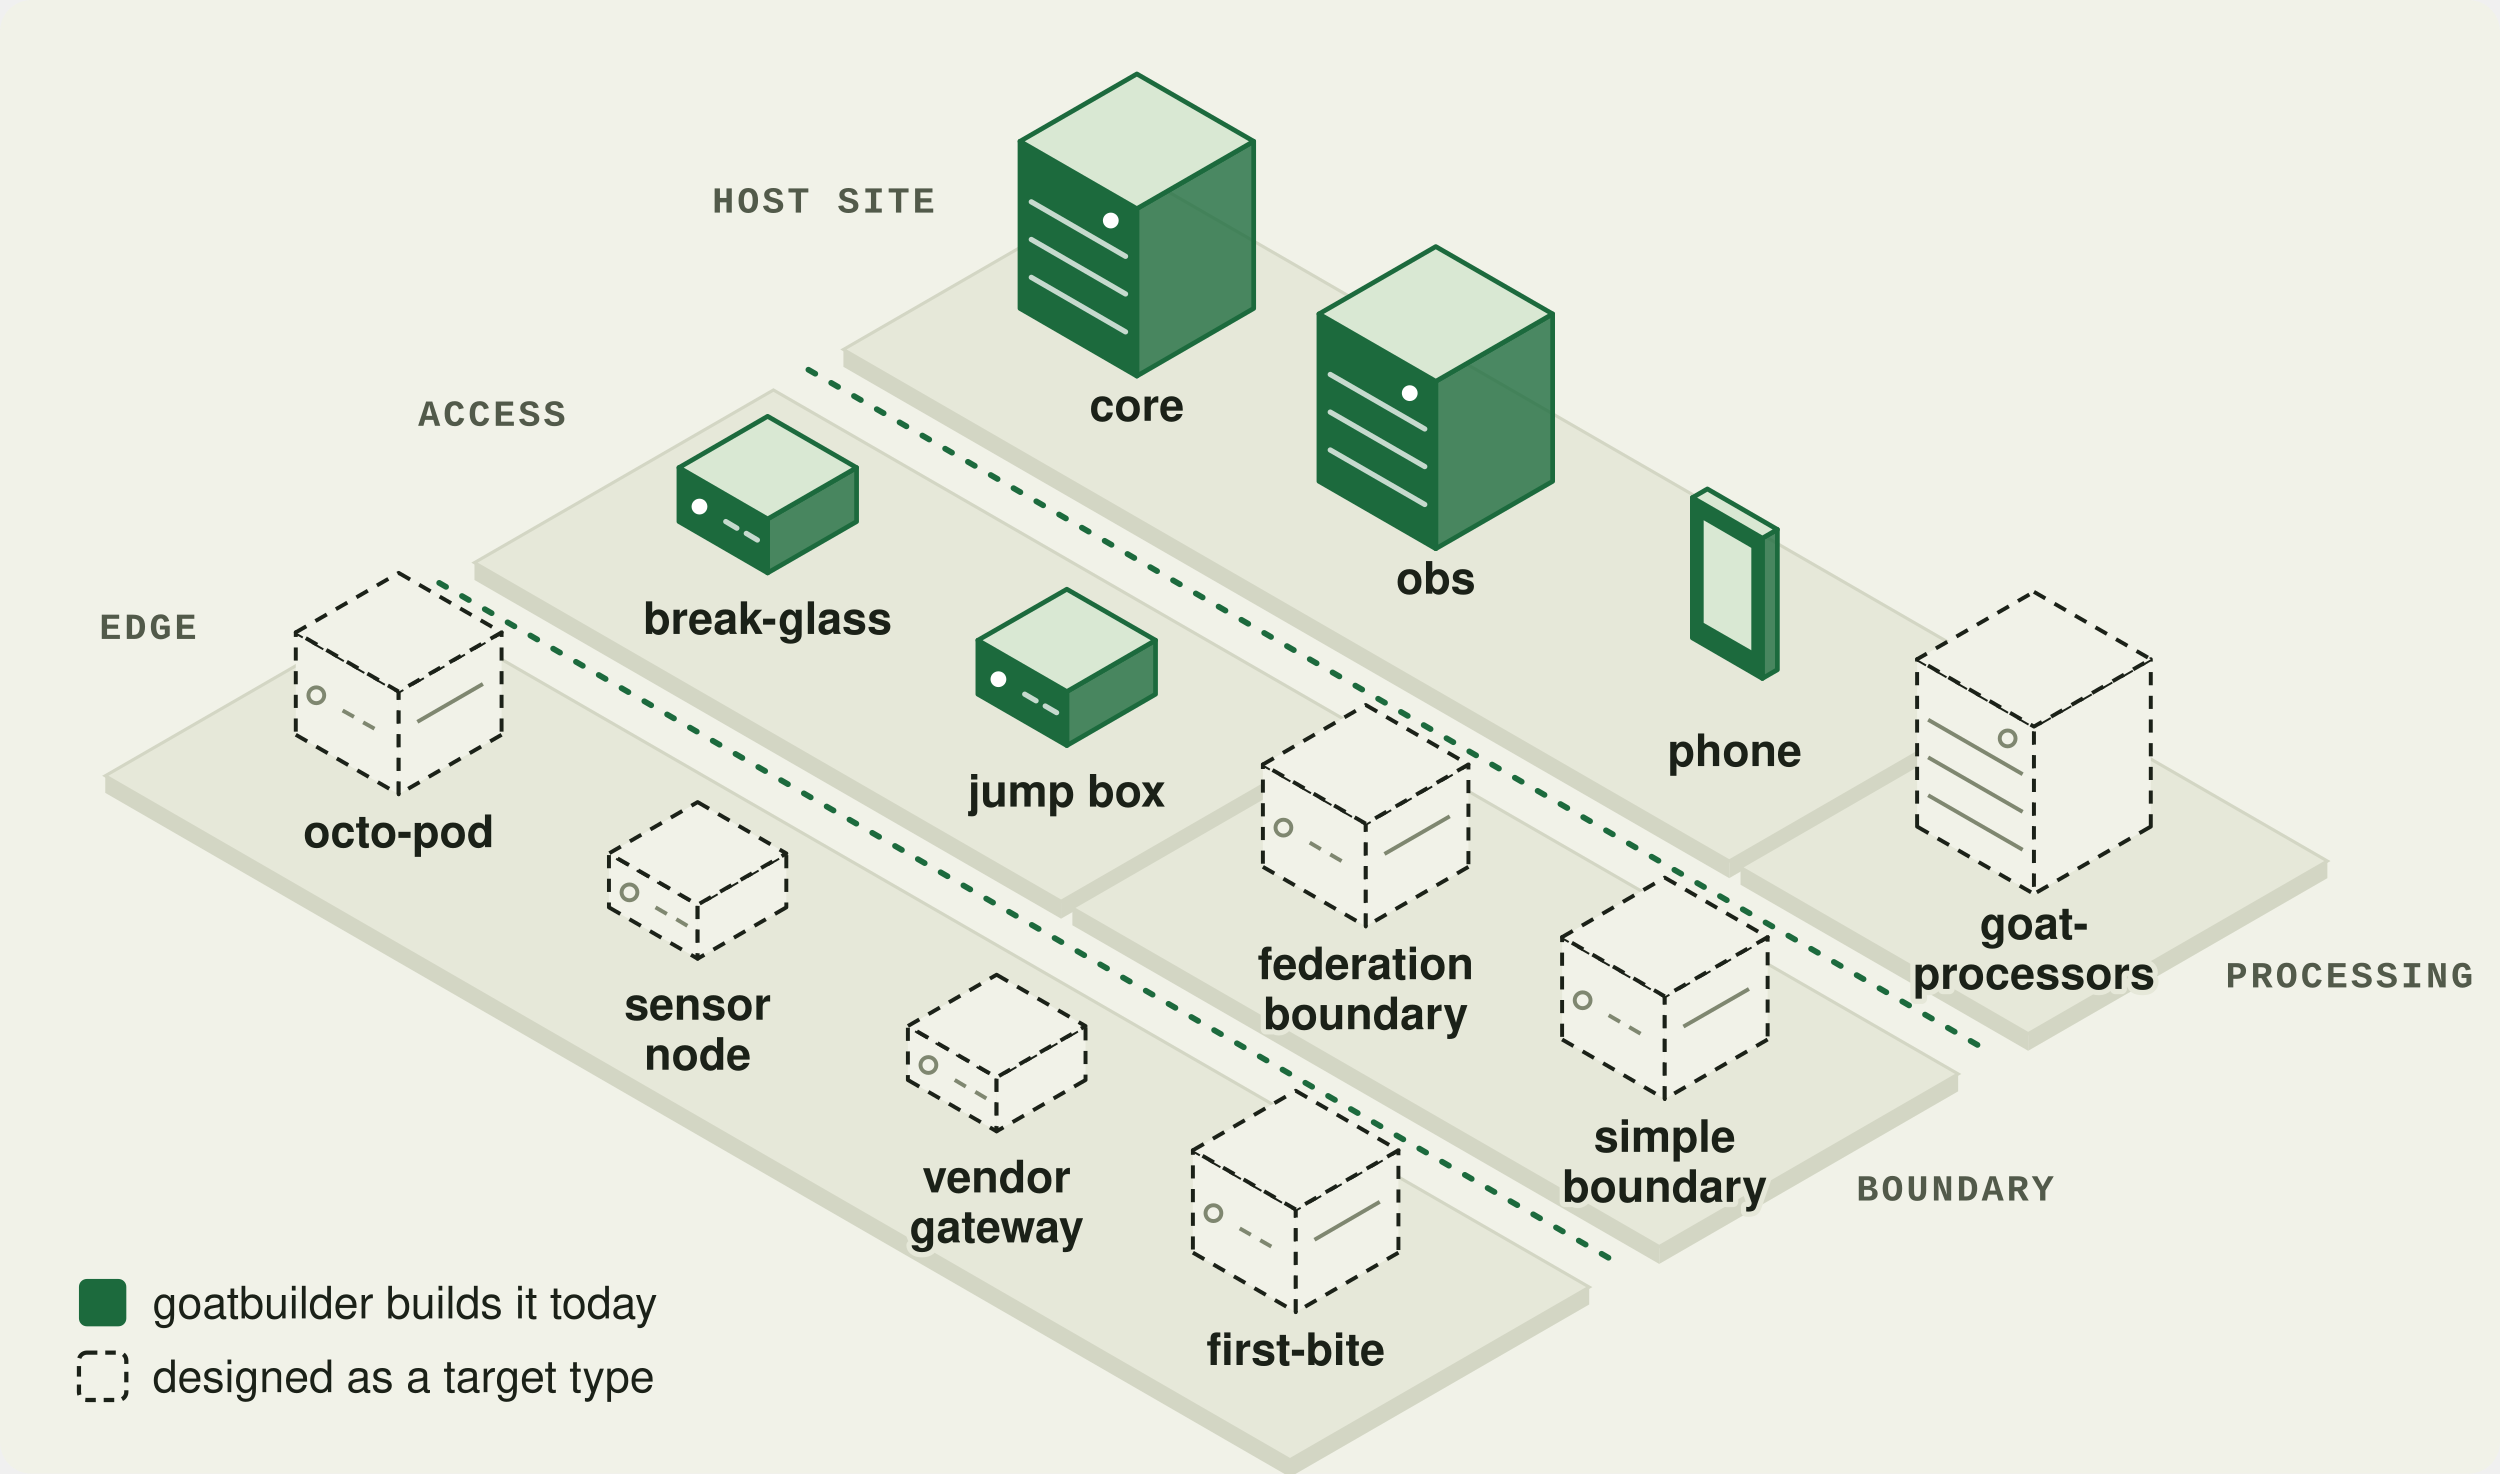
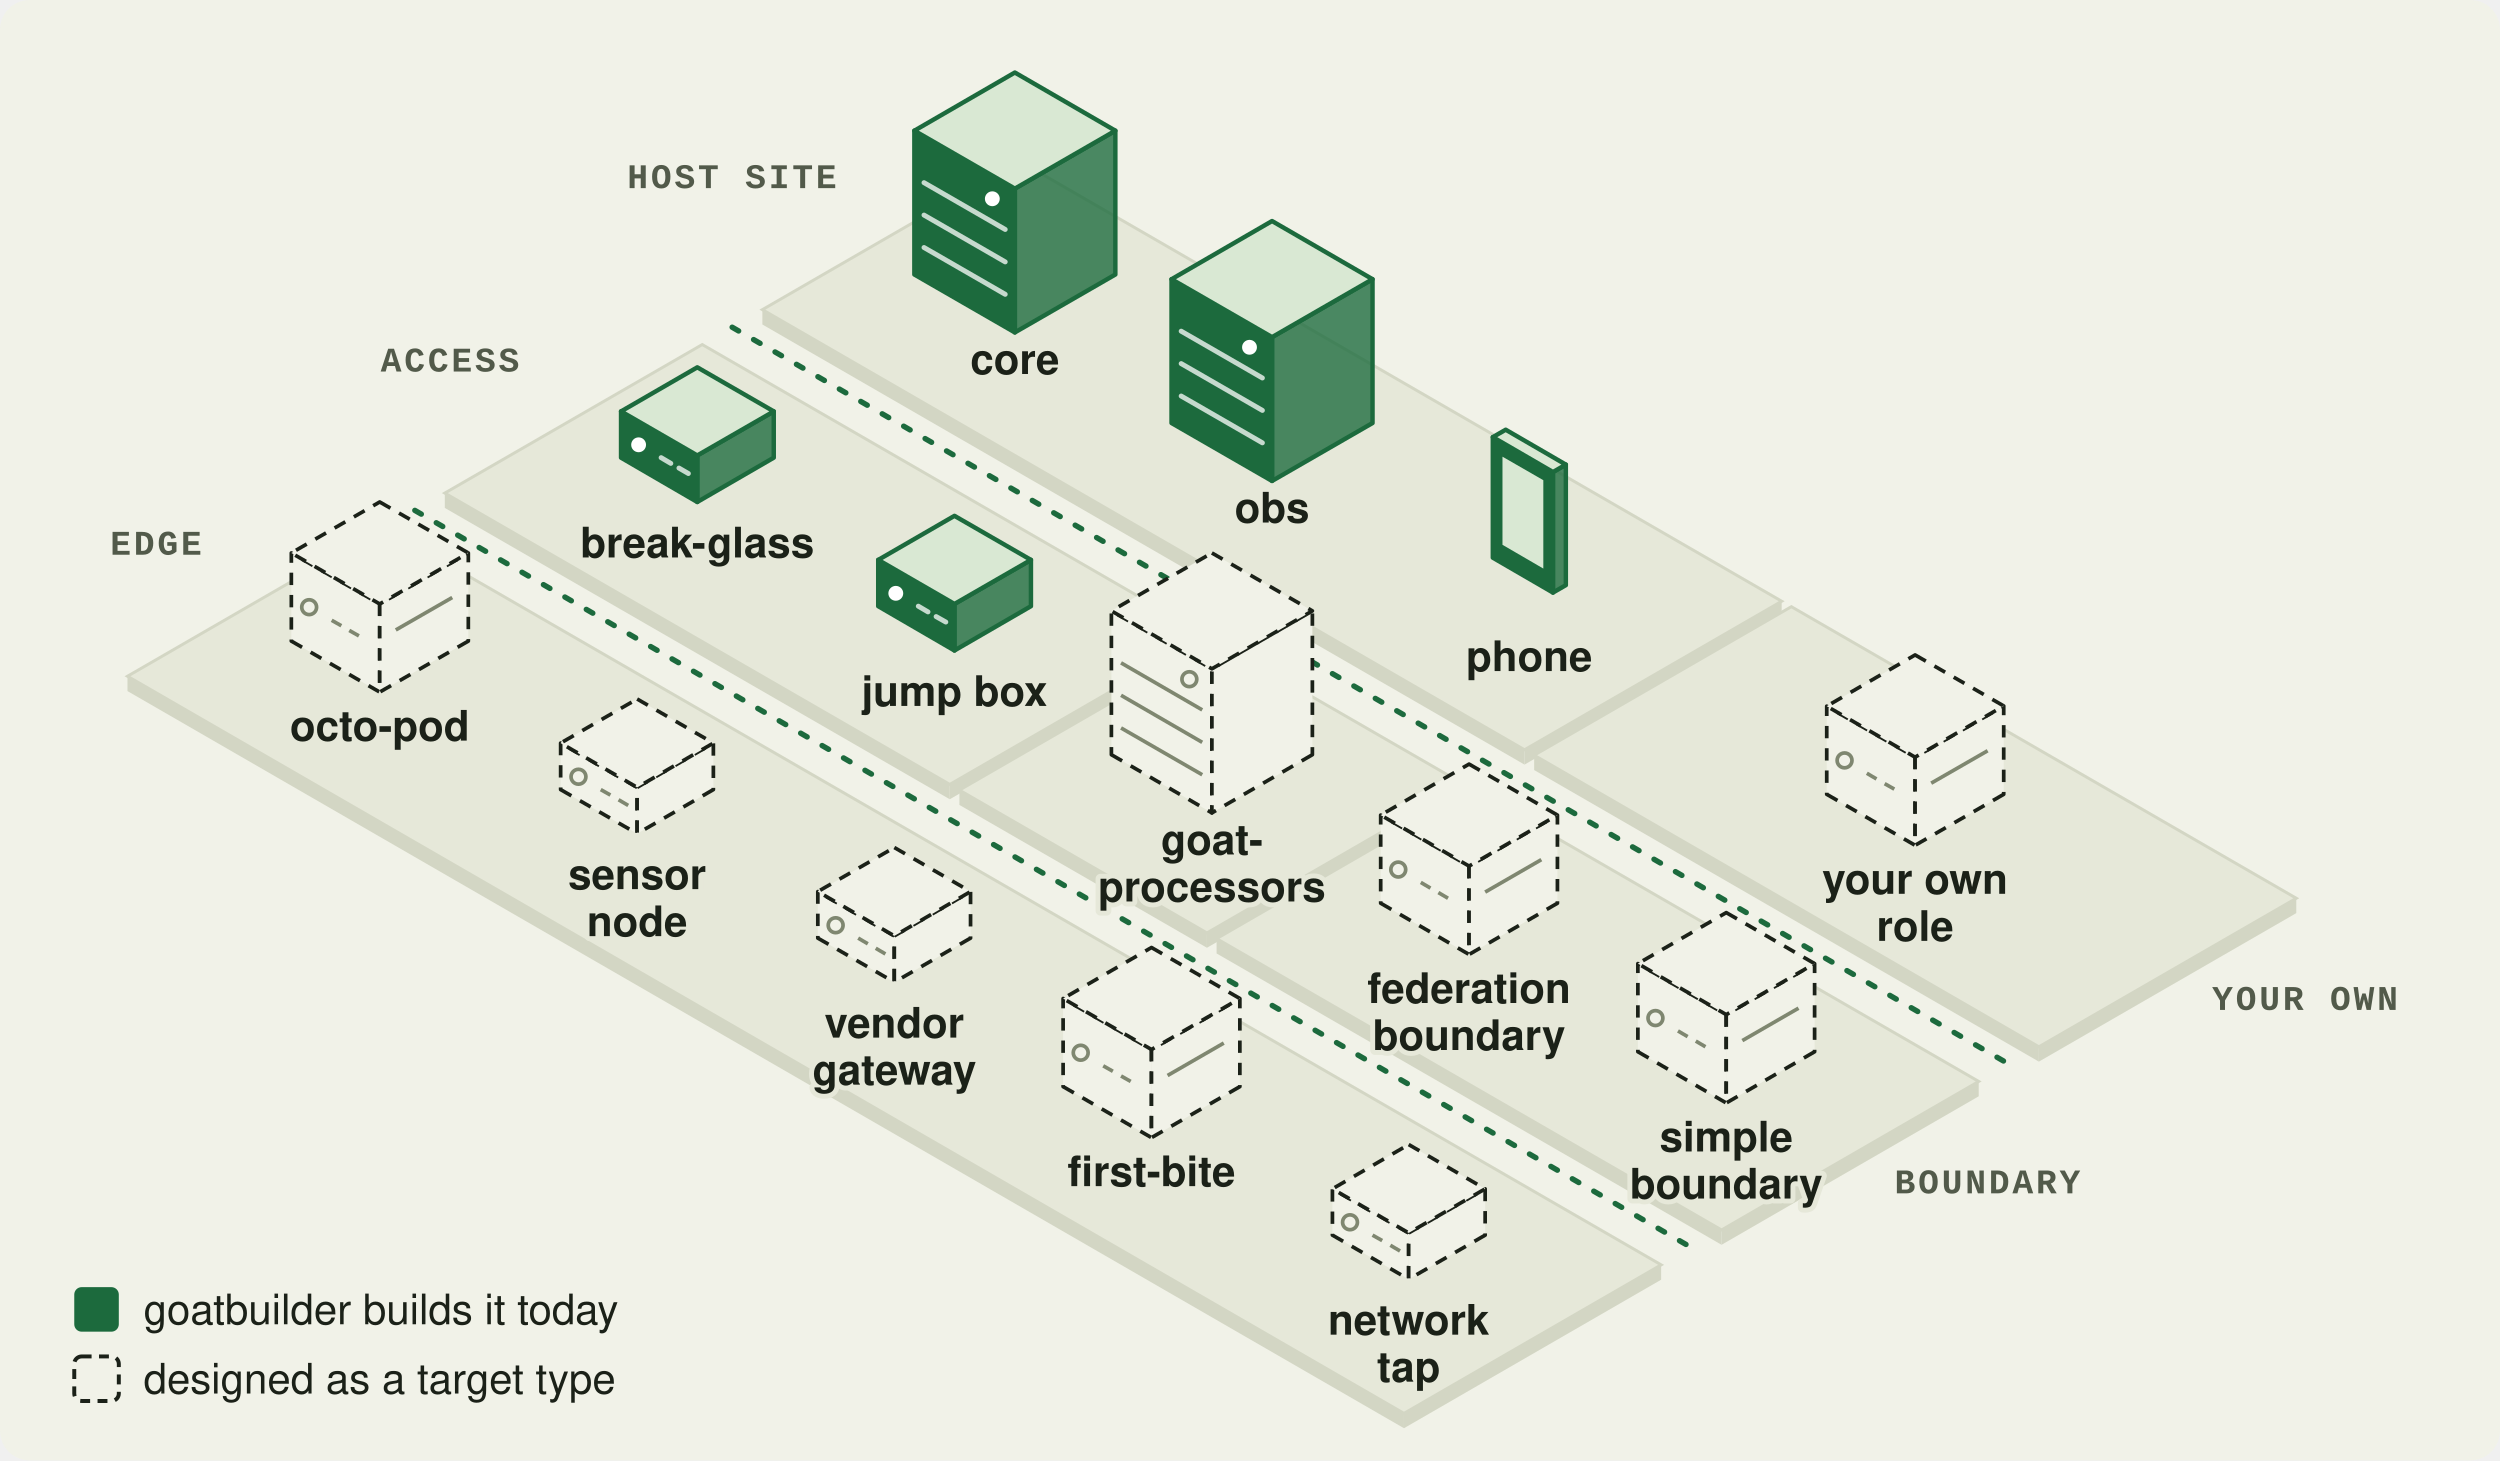
- <svg xmlns="http://www.w3.org/2000/svg" class="scene" viewBox="30 0 950 560" role="img" aria-label="Twelve machine roles on one site plan. Solid, built by goatbuilder today: core, obs, phone, break-glass, network-gear jump box. Dashed, designed as goatbuilder target types: goat-processors, federation boundary, simple boundary, octo-pod, sensor node, vendor gateway, first-bite.">
+ <svg xmlns="http://www.w3.org/2000/svg" class="scene" viewBox="30 0 1010 590" role="img" aria-label="Thirteen machine roles on one site plan, and a place for your own. Solid, built by goatbuilder today: core, obs, phone, break-glass, network-gear jump box. Dashed, designed as goatbuilder target types: goat-processors, federation boundary, simple boundary, octo-pod, sensor node, vendor gateway, first-bite, network tap, and a role of your own.">
  <style>
.scene{font-family:'Helvetica Neue', Helvetica, Arial, 'Liberation Sans', sans-serif;overflow:visible}
.scene .pd{fill:#e6e8d9;stroke:#d3d6c4;stroke-width:1.2}.scene .pe{fill:#d3d6c4}
.scene .mesh{stroke:#1c6a3d;stroke-width:2.2;fill:none;stroke-dasharray:3 7;stroke-linecap:round}
.scene .gl{font:700 14px ui-monospace, 'SF Mono', Menlo, Consolas, 'Liberation Mono', monospace;letter-spacing:.08em;fill:#525a4a}
.scene .ml{font-size:17px;font-weight:700;fill:#1b2118;paint-order:stroke fill;stroke:#e6e8d9;stroke-width:4px;stroke-linejoin:round}
.scene .hit{fill:transparent}.scene .ring{fill:none;stroke:none}
.scene .body polygon{stroke-linejoin:round}
.scene .built .st{fill:#d9e8d3;stroke:#1c6a3d;stroke-width:1.8}
.scene .built .sl{fill:#1c6a3d;stroke:#1c6a3d;stroke-width:1.8}
.scene .built .sr{fill:#1c6a3d;fill-opacity:.78;stroke:#1c6a3d;stroke-width:1.8}
.scene .built .scr{fill:#d9e8d3}
.scene .built .dt{stroke:#ffffff;stroke-width:2;stroke-linecap:round;opacity:.75}
.scene .built .led{fill:#ffffff}
.scene .plan .st,.scene .plan .sl,.scene .plan .sr{fill:#f1f2e8;stroke:#1b2118;stroke-width:1.5;stroke-dasharray:5 4}
.scene .plan .dt{stroke:#7f8770;stroke-width:1.5}.scene .plan .led{fill:none;stroke:#7f8770;stroke-width:1.5}
</style>
-   <rect x="30" width="950" height="560" rx="12" fill="#f1f2e8" />
-   <polygon class="pe" points="350.5,132.8 687.1,327.2 687.1,333.7 350.5,139.4" />
-   <polygon class="pe" points="800.7,261.6 687.1,327.2 687.1,333.7 800.7,268.1" />
-   <polygon class="pd" points="464.1,67.2 800.7,261.6 687.1,327.2 350.5,132.8" />
-   <polygon class="pe" points="691.4,329.6 800.7,392.8 800.7,399.3 691.4,336.2" />
-   <polygon class="pe" points="914.4,327.2 800.7,392.8 800.7,399.3 914.4,333.7" />
-   <polygon class="pd" points="805.0,264.0 914.4,327.2 800.7,392.8 691.4,329.6" />
-   <polygon class="pe" points="210.3,213.8 433.2,342.5 433.2,349.1 210.3,220.4" />
-   <polygon class="pe" points="546.9,276.9 433.2,342.5 433.2,349.1 546.9,283.5" />
-   <polygon class="pd" points="323.9,148.2 546.9,276.9 433.2,342.5 210.3,213.8" />
-   <polygon class="pe" points="437.5,345.0 660.5,473.7 660.5,480.3 437.5,351.6" />
-   <polygon class="pe" points="774.1,408.1 660.5,473.7 660.5,480.3 774.1,414.7" />
-   <polygon class="pd" points="551.1,279.4 774.1,408.1 660.5,473.7 437.5,345.0" />
-   <polygon class="pe" points="70.0,294.8 520.2,554.7 520.2,561.3 70.0,301.3" />
-   <polygon class="pe" points="633.9,489.1 520.2,554.7 520.2,561.3 633.9,495.7" />
-   <polygon class="pd" points="183.6,229.2 633.9,489.1 520.2,554.7 70.0,294.8" />
-   <path class="mesh" d="M337.2 140.5L787.4 400.5" />
-   <path class="mesh" d="M196.9 221.5L647.2 481.4" />
-   <text class="gl" x="385.2" y="80.8" text-anchor="end">HOST SITE</text>
-   <text class="gl" x="244.9" y="161.8" text-anchor="end">ACCESS</text>
-   <text class="gl" x="104.7" y="242.8" text-anchor="end">EDGE</text>
-   <text class="gl" x="875.7" y="375.2" text-anchor="start">PROCESSING</text>
-   <text class="gl" x="735.4" y="456.2" text-anchor="start">BOUNDARY</text>
+   <rect x="30" width="1010" height="590" rx="12" fill="#f1f2e8" />
+   <polygon class="pe" points="338.0,125.1 645.9,302.9 645.9,308.9 338.0,131.1" />
+   <polygon class="pe" points="749.8,242.9 645.9,302.9 645.9,308.9 749.8,248.9" />
+   <polygon class="pd" points="441.9,65.1 749.8,242.9 645.9,302.9 338.0,125.1" />
+   <polygon class="pe" points="649.8,305.1 853.7,422.9 853.7,428.9 649.8,311.1" />
+   <polygon class="pe" points="957.7,362.9 853.7,422.9 853.7,428.9 957.7,368.9" />
+   <polygon class="pd" points="753.7,245.1 957.7,362.9 853.7,422.9 649.8,305.1" />
+   <polygon class="pe" points="209.7,199.2 413.7,316.9 413.7,322.9 209.7,205.2" />
+   <polygon class="pe" points="517.6,256.9 413.7,316.9 413.7,322.9 517.6,262.9" />
+   <polygon class="pd" points="313.7,139.2 517.6,256.9 413.7,316.9 209.7,199.2" />
+   <polygon class="pe" points="417.6,319.2 517.6,376.9 517.6,382.9 417.6,325.2" />
+   <polygon class="pe" points="621.5,316.9 517.6,376.9 517.6,382.9 621.5,322.9" />
+   <polygon class="pd" points="521.5,259.2 621.5,316.9 517.6,376.9 417.6,319.2" />
+   <polygon class="pe" points="521.5,379.2 725.5,496.9 725.5,502.9 521.5,385.2" />
+   <polygon class="pe" points="829.4,436.9 725.5,496.9 725.5,502.9 829.4,442.9" />
+   <polygon class="pd" points="625.4,319.2 829.4,436.9 725.5,496.9 521.5,379.2" />
+   <polygon class="pe" points="81.5,273.2 597.2,571.0 597.2,577.0 81.5,279.2" />
+   <polygon class="pe" points="701.1,511.0 597.2,571.0 597.2,577.0 701.1,517.0" />
+   <polygon class="pd" points="185.4,213.2 701.1,511.0 597.2,571.0 81.5,273.2" />
+   <path class="mesh" d="M325.8 132.2L841.6 429.9" />
+   <path class="mesh" d="M197.6 206.2L713.3 504.0" />
+   <text class="gl" x="368.0" y="76.0" text-anchor="end">HOST SITE</text>
+   <text class="gl" x="239.8" y="150.1" text-anchor="end">ACCESS</text>
+   <text class="gl" x="111.5" y="224.1" text-anchor="end">EDGE</text>
+   <text class="gl" x="923.7" y="408.0" text-anchor="start">YOUR OWN</text>
+   <text class="gl" x="795.4" y="482.1" text-anchor="start">BOUNDARY</text>
  <g class="mach built" data-k="core" id="m-core">
-     <polygon class="hit" points="462.0,70.1 568.5,131.6 462.0,193.1 355.5,131.6" />
-     <polygon class="ring" points="462.0,80.1 526.3,117.2 462.0,154.4 397.7,117.2" />
-     <g class="body">
-       <polygon class="sl" points="417.6,117.2 462.0,142.9 462.0,79.3 417.6,53.7" />
-       <polygon class="sr" points="506.4,117.2 462.0,142.9 462.0,79.3 506.4,53.7" />
-       <polygon class="st" points="462.0,28.1 506.4,53.7 462.0,79.3 417.6,53.7" />
-       <path class="dt" d="M421.9 105.4L457.7 126.1" />
-       <path class="dt" d="M421.9 91.0L457.7 111.7" />
-       <path class="dt" d="M421.9 76.7L457.7 97.4" />
-       <circle class="led" cx="452.1" cy="83.8" r="3" />
-     </g>
-     <text class="ml" x="462.0" y="159.9" text-anchor="middle">core</text>
+     <polygon class="hit" points="440.0,67.8 537.4,124.0 440.0,180.2 342.6,124.0" />
+     <polygon class="ring" points="440.0,76.9 498.8,110.9 440.0,144.8 381.2,110.9" />
+     <g class="body">
+       <polygon class="sl" points="399.4,110.9 440.0,134.3 440.0,76.2 399.4,52.8" />
+       <polygon class="sr" points="480.6,110.9 440.0,134.3 440.0,76.2 480.6,52.8" />
+       <polygon class="st" points="440.0,29.3 480.6,52.8 440.0,76.2 399.4,52.8" />
+       <path class="dt" d="M403.3 100.0L436.1 118.9" />
+       <path class="dt" d="M403.3 86.9L436.1 105.8" />
+       <path class="dt" d="M403.3 73.8L436.1 92.7" />
+       <circle class="led" cx="430.9" cy="80.3" r="3" />
+     </g>
+     <text class="ml" x="440.0" y="151.1" text-anchor="middle">core</text>
  </g>
  <g class="mach built" data-k="obs" id="m-obs">
-     <polygon class="hit" points="575.6,135.7 682.1,197.2 575.6,258.7 469.1,197.2" />
-     <polygon class="ring" points="575.6,145.7 639.9,182.9 575.6,220.0 511.4,182.9" />
-     <g class="body">
-       <polygon class="sl" points="531.2,182.9 575.6,208.5 575.6,144.9 531.2,119.3" />
-       <polygon class="sr" points="620.0,182.9 575.6,208.5 575.6,144.9 620.0,119.3" />
-       <polygon class="st" points="575.6,93.7 620.0,119.3 575.6,144.9 531.2,119.3" />
-       <path class="dt" d="M535.5 171.0L571.4 191.7" />
-       <path class="dt" d="M535.5 156.6L571.4 177.3" />
-       <path class="dt" d="M535.5 142.3L571.4 163.0" />
-       <circle class="led" cx="565.7" cy="149.4" r="3" />
-     </g>
-     <text class="ml" x="575.6" y="225.6" text-anchor="middle">obs</text>
+     <polygon class="hit" points="543.9,127.8 641.4,184.0 543.9,240.2 446.5,184.0" />
+     <polygon class="ring" points="543.9,136.9 602.7,170.9 543.9,204.8 485.1,170.9" />
+     <g class="body">
+       <polygon class="sl" points="503.3,170.9 543.9,194.3 543.9,136.2 503.3,112.8" />
+       <polygon class="sr" points="584.5,170.9 543.9,194.3 543.9,136.2 584.5,112.8" />
+       <polygon class="st" points="543.9,89.3 584.5,112.8 543.9,136.2 503.3,112.8" />
+       <path class="dt" d="M507.2 160.0L540.0 178.9" />
+       <path class="dt" d="M507.2 146.9L540.0 165.8" />
+       <path class="dt" d="M507.2 133.8L540.0 152.7" />
+       <circle class="led" cx="534.8" cy="140.3" r="3" />
+     </g>
+     <text class="ml" x="543.9" y="211.1" text-anchor="middle">obs</text>
  </g>
  <g class="mach built" data-k="phone" id="m-phone">
-     <polygon class="hit" points="689.2,201.3 795.8,262.8 689.2,324.3 582.7,262.8" />
-     <polygon class="ring" points="678.8,227.6 725.3,254.5 699.7,269.3 653.2,242.4" />
-     <g class="body">
-       <polygon class="sl" points="673.1,242.4 699.7,257.8 699.7,204.5 673.1,189.1" />
-       <polygon class="sr" points="705.4,254.5 699.7,257.8 699.7,204.5 705.4,201.2" />
-       <polygon class="st" points="678.8,185.8 705.4,201.2 699.7,204.5 673.1,189.1" />
-       <polygon class="scr" points="677.4,236.7 695.5,247.1 695.5,208.2 677.4,197.7" />
-     </g>
-     <text class="ml" x="689.2" y="291.1" text-anchor="middle">phone</text>
+     <polygon class="hit" points="647.8,187.8 745.3,244.0 647.8,300.2 550.4,244.0" />
+     <polygon class="ring" points="638.3,211.8 680.8,236.4 657.4,249.9 614.9,225.3" />
+     <g class="body">
+       <polygon class="sl" points="633.1,225.3 657.4,239.4 657.4,190.7 633.1,176.6" />
+       <polygon class="sr" points="662.6,236.4 657.4,239.4 657.4,190.7 662.6,187.7" />
+       <polygon class="st" points="638.3,173.6 662.6,187.7 657.4,190.7 633.1,176.6" />
+       <polygon class="scr" points="637.0,220.1 653.5,229.7 653.5,194.0 637.0,184.5" />
+     </g>
+     <text class="ml" x="647.8" y="271.1" text-anchor="middle">phone</text>
+   </g>
+   <g class="mach plan" data-k="own" id="m-own">
+     <polygon class="hit" points="803.7,277.8 901.2,334.0 803.7,390.3 706.3,334.0" />
+     <polygon class="ring" points="803.7,289.8 857.6,320.9 803.7,352.0 749.8,320.9" />
+     <g class="body">
+       <polygon class="sl" points="768.0,320.9 803.7,341.5 803.7,305.9 768.0,285.3" />
+       <polygon class="sr" points="839.5,320.9 803.7,341.5 803.7,305.9 839.5,285.2" />
+       <polygon class="st" points="803.7,264.6 839.5,285.2 803.7,305.9 768.0,285.3" />
+       <circle class="led" cx="775.2" cy="307.2" r="3" />
+       <path class="dt" d="M784.2 312.4L788.1 314.7" />
+       <path class="dt" d="M791.4 316.6L795.3 318.8" />
+       <path class="dt" d="M833.0 303.3L810.2 316.4" />
+     </g>
+     <text class="ml" x="803.7" y="361.1" text-anchor="middle">your own</text>
+     <text class="ml" x="803.7" y="380.1" text-anchor="middle">role</text>
+   </g>
+   <g class="mach built" data-k="breakglass" id="m-breakglass">
+     <polygon class="hit" points="311.7,141.8 409.1,198.1 311.7,254.3 214.3,198.1" />
+     <polygon class="ring" points="311.7,156.6 360.8,184.9 311.7,213.3 262.7,184.9" />
+     <g class="body">
+       <polygon class="sl" points="280.9,184.9 311.7,202.8 311.7,184.0 280.9,166.2" />
+       <polygon class="sr" points="342.6,184.9 311.7,202.8 311.7,184.0 342.6,166.2" />
+       <polygon class="st" points="311.7,148.4 342.6,166.2 311.7,184.0 280.9,166.2" />
+       <circle class="led" cx="288.0" cy="179.7" r="3" />
+       <path class="dt" d="M297.1 184.9L301.0 187.2" />
+       <path class="dt" d="M304.3 189.1L308.1 191.3" />
+     </g>
+     <text class="ml" x="311.7" y="225.2" text-anchor="middle">break-glass</text>
+   </g>
+   <g class="mach built" data-k="network-jump" id="m-network-jump">
+     <polygon class="hit" points="415.6,201.8 513.1,258.1 415.6,314.3 318.2,258.1" />
+     <polygon class="ring" points="415.6,216.6 464.7,244.9 415.6,273.2 366.6,244.9" />
+     <g class="body">
+       <polygon class="sl" points="384.8,244.9 415.6,262.8 415.6,244.0 384.8,226.2" />
+       <polygon class="sr" points="446.5,244.9 415.6,262.8 415.6,244.0 446.5,226.2" />
+       <polygon class="st" points="415.6,208.4 446.5,226.2 415.6,244.0 384.8,226.2" />
+       <circle class="led" cx="391.9" cy="239.7" r="3" />
+       <path class="dt" d="M401.0 244.9L404.9 247.2" />
+       <path class="dt" d="M408.2 249.1L412.1 251.3" />
+     </g>
+     <text class="ml" x="415.6" y="285.2" text-anchor="middle">jump box</text>
  </g>
  <g class="mach plan" data-k="processors" id="m-processors">
-     <polygon class="hit" points="802.9,266.9 909.4,328.4 802.9,389.9 696.3,328.4" />
-     <polygon class="ring" points="802.9,276.9 867.1,314.1 802.9,351.2 738.6,314.1" />
-     <g class="body">
-       <polygon class="sl" points="758.5,314.1 802.9,339.7 802.9,276.1 758.5,250.5" />
-       <polygon class="sr" points="847.3,314.1 802.9,339.7 802.9,276.1 847.3,250.5" />
-       <polygon class="st" points="802.9,224.9 847.3,250.5 802.9,276.1 758.5,250.5" />
-       <path class="dt" d="M762.7 302.2L798.6 322.9" />
-       <path class="dt" d="M762.7 287.8L798.6 308.5" />
-       <path class="dt" d="M762.7 273.5L798.6 294.2" />
-       <circle class="led" cx="792.9" cy="280.6" r="3" />
-     </g>
-     <text class="ml" x="802.9" y="356.8" text-anchor="middle">goat-</text>
-     <text class="ml" x="802.9" y="375.8" text-anchor="middle">processors</text>
-   </g>
-   <g class="mach built" data-k="breakglass" id="m-breakglass">
-     <polygon class="hit" points="321.7,151.1 428.3,212.6 321.7,274.1 215.2,212.6" />
-     <polygon class="ring" points="321.7,167.3 375.4,198.2 321.7,229.2 268.1,198.2" />
-     <g class="body">
-       <polygon class="sl" points="288.0,198.2 321.7,217.7 321.7,197.2 288.0,177.7" />
-       <polygon class="sr" points="355.5,198.2 321.7,217.7 321.7,197.2 355.5,177.7" />
-       <polygon class="st" points="321.7,158.2 355.5,177.7 321.7,197.2 288.0,177.7" />
-       <circle class="led" cx="295.8" cy="192.5" r="3" />
-       <path class="dt" d="M305.8 198.2L310.0 200.7" />
-       <path class="dt" d="M313.6 202.7L317.8 205.2" />
-     </g>
-     <text class="ml" x="321.7" y="240.9" text-anchor="middle">break-glass</text>
-   </g>
-   <g class="mach built" data-k="network-jump" id="m-network-jump">
-     <polygon class="hit" points="435.4,216.7 541.9,278.2 435.4,339.7 328.8,278.2" />
-     <polygon class="ring" points="435.4,232.9 489.0,263.8 435.4,294.8 381.8,263.8" />
-     <g class="body">
-       <polygon class="sl" points="401.6,263.8 435.4,283.3 435.4,262.8 401.6,243.3" />
-       <polygon class="sr" points="469.1,263.8 435.4,283.3 435.4,262.8 469.1,243.3" />
-       <polygon class="st" points="435.4,223.9 469.1,243.3 435.4,262.8 401.6,243.3" />
-       <circle class="led" cx="409.4" cy="258.1" r="3" />
-       <path class="dt" d="M419.4 263.8L423.7 266.3" />
-       <path class="dt" d="M427.2 268.3L431.5 270.8" />
-     </g>
-     <text class="ml" x="435.4" y="306.5" text-anchor="middle">jump box</text>
+     <polygon class="hit" points="519.6,261.8 617.0,318.1 519.6,374.3 422.1,318.1" />
+     <polygon class="ring" points="519.6,271.0 578.3,304.9 519.6,338.9 460.8,304.9" />
+     <g class="body">
+       <polygon class="sl" points="479.0,304.9 519.6,328.4 519.6,270.2 479.0,246.8" />
+       <polygon class="sr" points="560.2,304.9 519.6,328.4 519.6,270.2 560.2,246.8" />
+       <polygon class="st" points="519.6,223.4 560.2,246.8 519.6,270.2 479.0,246.8" />
+       <path class="dt" d="M482.9 294.1L515.7 313.0" />
+       <path class="dt" d="M482.9 280.9L515.7 299.9" />
+       <path class="dt" d="M482.9 267.8L515.7 286.8" />
+       <circle class="led" cx="510.5" cy="274.4" r="3" />
+     </g>
+     <text class="ml" x="519.6" y="345.2" text-anchor="middle">goat-</text>
+     <text class="ml" x="519.6" y="364.2" text-anchor="middle">processors</text>
  </g>
  <g class="mach plan" data-k="federation" id="m-federation">
-     <polygon class="hit" points="549.0,282.3 655.5,343.8 549.0,405.3 442.5,343.8" />
-     <polygon class="ring" points="549.0,295.4 607.9,329.4 549.0,363.5 490.1,329.4" />
-     <g class="body">
-       <polygon class="sl" points="509.9,329.4 549.0,352.0 549.0,313.0 509.9,290.5" />
-       <polygon class="sr" points="588.0,329.4 549.0,352.0 549.0,313.0 588.0,290.5" />
-       <polygon class="st" points="549.0,267.9 588.0,290.5 549.0,313.0 509.9,290.5" />
-       <circle class="led" cx="517.7" cy="314.5" r="3" />
-       <path class="dt" d="M527.7 320.2L531.9 322.7" />
-       <path class="dt" d="M535.5 324.7L539.8 327.2" />
-       <path class="dt" d="M580.9 310.2L556.1 324.5" />
-     </g>
-     <text class="ml" x="549.0" y="372.1" text-anchor="middle">federation</text>
-     <text class="ml" x="549.0" y="391.1" text-anchor="middle">boundary</text>
+     <polygon class="hit" points="623.5,321.8 720.9,378.1 623.5,434.3 526.1,378.1" />
+     <polygon class="ring" points="623.5,333.8 677.4,364.9 623.5,396.1 569.6,364.9" />
+     <g class="body">
+       <polygon class="sl" points="587.8,364.9 623.5,385.6 623.5,349.9 587.8,329.3" />
+       <polygon class="sr" points="659.2,364.9 623.5,385.6 623.5,349.9 659.2,329.3" />
+       <polygon class="st" points="623.5,308.7 659.2,329.3 623.5,349.9 587.8,329.3" />
+       <circle class="led" cx="594.9" cy="351.3" r="3" />
+       <path class="dt" d="M604.0 356.5L607.9 358.8" />
+       <path class="dt" d="M611.1 360.6L615.0 362.9" />
+       <path class="dt" d="M652.7 347.3L630.0 360.4" />
+     </g>
+     <text class="ml" x="623.5" y="405.2" text-anchor="middle">federation</text>
+     <text class="ml" x="623.5" y="424.2" text-anchor="middle">boundary</text>
  </g>
  <g class="mach plan" data-k="simple" id="m-simple">
-     <polygon class="hit" points="662.6,347.9 769.1,409.4 662.6,470.9 556.1,409.4" />
-     <polygon class="ring" points="662.6,361.0 721.6,395.0 662.6,429.1 603.7,395.0" />
-     <g class="body">
-       <polygon class="sl" points="623.6,395.0 662.6,417.6 662.6,378.6 623.6,356.1" />
-       <polygon class="sr" points="701.7,395.0 662.6,417.6 662.6,378.6 701.7,356.1" />
-       <polygon class="st" points="662.6,333.5 701.7,356.1 662.6,378.6 623.6,356.1" />
-       <circle class="led" cx="631.4" cy="380.1" r="3" />
-       <path class="dt" d="M641.3 385.8L645.6 388.3" />
-       <path class="dt" d="M649.1 390.3L653.4 392.8" />
-       <path class="dt" d="M694.6 375.8L669.7 390.1" />
-     </g>
-     <text class="ml" x="662.6" y="437.7" text-anchor="middle">simple</text>
-     <text class="ml" x="662.6" y="456.7" text-anchor="middle">boundary</text>
+     <polygon class="hit" points="727.4,381.8 824.8,438.1 727.4,494.3 630.0,438.1" />
+     <polygon class="ring" points="727.4,393.8 781.3,424.9 727.4,456.1 673.5,424.9" />
+     <g class="body">
+       <polygon class="sl" points="691.7,424.9 727.4,445.6 727.4,409.9 691.7,389.3" />
+       <polygon class="sr" points="763.1,424.9 727.4,445.6 727.4,409.9 763.1,389.3" />
+       <polygon class="st" points="727.4,368.7 763.1,389.3 727.4,409.9 691.7,389.3" />
+       <circle class="led" cx="698.8" cy="411.3" r="3" />
+       <path class="dt" d="M707.9 416.5L711.8 418.8" />
+       <path class="dt" d="M715.1 420.6L719.0 422.9" />
+       <path class="dt" d="M756.6 407.3L733.9 420.4" />
+     </g>
+     <text class="ml" x="727.4" y="465.2" text-anchor="middle">simple</text>
+     <text class="ml" x="727.4" y="484.2" text-anchor="middle">boundary</text>
  </g>
  <g class="mach plan" data-k="octo-pod" id="m-octo-pod">
-     <polygon class="hit" points="181.5,232.0 288.0,293.5 181.5,355.1 75.0,293.6" />
-     <polygon class="ring" points="181.5,245.2 240.4,279.2 181.5,313.2 122.6,279.2" />
-     <g class="body">
-       <polygon class="sl" points="142.4,279.2 181.5,301.8 181.5,262.8 142.4,240.3" />
-       <polygon class="sr" points="220.6,279.2 181.5,301.8 181.5,262.8 220.6,240.3" />
-       <polygon class="st" points="181.5,217.7 220.6,240.3 181.5,262.8 142.4,240.3" />
-       <circle class="led" cx="150.2" cy="264.2" r="3" />
-       <path class="dt" d="M160.2 270.0L164.5 272.4" />
-       <path class="dt" d="M168.0 274.5L172.3 276.9" />
-       <path class="dt" d="M213.5 259.9L188.6 274.3" />
-     </g>
-     <text class="ml" x="181.5" y="321.9" text-anchor="middle">octo-pod</text>
+     <polygon class="hit" points="183.4,215.9 280.9,272.1 183.4,328.4 86.0,272.1" />
+     <polygon class="ring" points="183.4,227.9 237.4,259.0 183.4,290.1 129.5,259.0" />
+     <g class="body">
+       <polygon class="sl" points="147.7,259.0 183.4,279.6 183.4,244.0 147.7,223.4" />
+       <polygon class="sr" points="219.2,259.0 183.4,279.6 183.4,244.0 219.2,223.4" />
+       <polygon class="st" points="183.4,202.8 219.2,223.4 183.4,244.0 147.7,223.4" />
+       <circle class="led" cx="154.9" cy="245.3" r="3" />
+       <path class="dt" d="M164.0 250.6L167.9 252.8" />
+       <path class="dt" d="M171.1 254.7L175.0 256.9" />
+       <path class="dt" d="M212.7 241.4L189.9 254.5" />
+     </g>
+     <text class="ml" x="183.4" y="299.2" text-anchor="middle">octo-pod</text>
  </g>
  <g class="mach plan" data-k="sensor" id="m-sensor">
-     <polygon class="hit" points="295.1,297.6 401.6,359.2 295.1,420.7 188.6,359.2" />
-     <polygon class="ring" points="295.1,313.8 348.7,344.8 295.1,375.8 241.5,344.8" />
-     <g class="body">
-       <polygon class="sl" points="261.4,344.8 295.1,364.3 295.1,343.8 261.4,324.3" />
-       <polygon class="sr" points="328.8,344.8 295.1,364.3 295.1,343.8 328.8,324.3" />
-       <polygon class="st" points="295.1,304.8 328.8,324.3 295.1,343.8 261.4,324.3" />
-       <circle class="led" cx="269.2" cy="339.1" r="3" />
-       <path class="dt" d="M279.1 344.8L283.4 347.3" />
-       <path class="dt" d="M287.0 349.3L291.2 351.8" />
-     </g>
-     <text class="ml" x="295.1" y="387.5" text-anchor="middle">sensor</text>
-     <text class="ml" x="295.1" y="406.5" text-anchor="middle">node</text>
+     <polygon class="hit" points="287.4,275.9 384.8,332.1 287.4,388.4 189.9,332.1" />
+     <polygon class="ring" points="287.4,290.7 336.4,319.0 287.4,347.3 238.3,319.0" />
+     <g class="body">
+       <polygon class="sl" points="256.5,319.0 287.4,336.8 287.4,318.1 256.5,300.2" />
+       <polygon class="sr" points="318.2,319.0 287.4,336.8 287.4,318.1 318.2,300.2" />
+       <polygon class="st" points="287.4,282.4 318.2,300.2 287.4,318.1 256.5,300.2" />
+       <circle class="led" cx="263.7" cy="313.8" r="3" />
+       <path class="dt" d="M272.7 319.0L276.6 321.2" />
+       <path class="dt" d="M279.9 323.1L283.8 325.4" />
+     </g>
+     <text class="ml" x="287.4" y="359.2" text-anchor="middle">sensor</text>
+     <text class="ml" x="287.4" y="378.2" text-anchor="middle">node</text>
  </g>
  <g class="mach plan" data-k="vendor" id="m-vendor">
-     <polygon class="hit" points="408.7,363.2 515.3,424.8 408.7,486.3 302.2,424.8" />
-     <polygon class="ring" points="408.7,379.4 462.4,410.4 408.7,441.4 355.1,410.4" />
-     <g class="body">
-       <polygon class="sl" points="375.0,410.4 408.7,429.9 408.7,409.4 375.0,389.9" />
-       <polygon class="sr" points="442.5,410.4 408.7,429.9 408.7,409.4 442.5,389.9" />
-       <polygon class="st" points="408.7,370.4 442.5,389.9 408.7,409.4 375.0,389.9" />
-       <circle class="led" cx="382.8" cy="404.7" r="3" />
-       <path class="dt" d="M392.8 410.4L397.0 412.9" />
-       <path class="dt" d="M400.6 414.9L404.8 417.4" />
-     </g>
-     <text class="ml" x="408.7" y="453.1" text-anchor="middle">vendor</text>
-     <text class="ml" x="408.7" y="472.1" text-anchor="middle">gateway</text>
+     <polygon class="hit" points="391.3,335.9 488.7,392.1 391.3,448.4 293.9,392.1" />
+     <polygon class="ring" points="391.3,350.7 440.3,379.0 391.3,407.3 342.2,379.0" />
+     <g class="body">
+       <polygon class="sl" points="360.4,379.0 391.3,396.8 391.3,378.1 360.4,360.2" />
+       <polygon class="sr" points="422.1,379.0 391.3,396.8 391.3,378.1 422.1,360.2" />
+       <polygon class="st" points="391.3,342.4 422.1,360.2 391.3,378.1 360.4,360.2" />
+       <circle class="led" cx="367.6" cy="373.8" r="3" />
+       <path class="dt" d="M376.7 379.0L380.6 381.3" />
+       <path class="dt" d="M383.8 383.1L387.7 385.4" />
+     </g>
+     <text class="ml" x="391.3" y="419.2" text-anchor="middle">vendor</text>
+     <text class="ml" x="391.3" y="438.2" text-anchor="middle">gateway</text>
  </g>
  <g class="mach plan" data-k="first-bite" id="m-first-bite">
-     <polygon class="hit" points="522.4,428.9 628.9,490.4 522.4,551.9 415.8,490.4" />
-     <polygon class="ring" points="522.4,442.0 581.3,476.0 522.4,510.0 463.4,476.0" />
-     <g class="body">
-       <polygon class="sl" points="483.3,476.0 522.4,498.6 522.4,459.6 483.3,437.1" />
-       <polygon class="sr" points="561.4,476.0 522.4,498.6 522.4,459.6 561.4,437.1" />
-       <polygon class="st" points="522.4,414.5 561.4,437.1 522.4,459.6 483.3,437.1" />
-       <circle class="led" cx="491.1" cy="461.0" r="3" />
-       <path class="dt" d="M501.1 466.8L505.3 469.2" />
-       <path class="dt" d="M508.9 471.3L513.1 473.7" />
-       <path class="dt" d="M554.3 456.7L529.5 471.1" />
-     </g>
-     <text class="ml" x="522.4" y="518.7" text-anchor="middle">first-bite</text>
-   </g>
-   <g transform="translate(60 486)">
+     <polygon class="hit" points="495.2,395.9 592.6,452.1 495.2,508.4 397.8,452.1" />
+     <polygon class="ring" points="495.2,407.9 549.1,439.0 495.2,470.1 441.3,439.0" />
+     <g class="body">
+       <polygon class="sl" points="459.5,439.0 495.2,459.6 495.2,424.0 459.5,403.4" />
+       <polygon class="sr" points="530.9,439.0 495.2,459.6 495.2,424.0 530.9,403.4" />
+       <polygon class="st" points="495.2,382.8 530.9,403.4 495.2,424.0 459.5,403.4" />
+       <circle class="led" cx="466.6" cy="425.3" r="3" />
+       <path class="dt" d="M475.7 430.6L479.6 432.8" />
+       <path class="dt" d="M482.9 434.7L486.8 436.9" />
+       <path class="dt" d="M524.4 421.4L501.7 434.5" />
+     </g>
+     <text class="ml" x="495.2" y="479.2" text-anchor="middle">first-bite</text>
+   </g>
+   <g class="mach plan" data-k="tap" id="m-tap">
+     <polygon class="hit" points="599.1,455.9 696.6,512.1 599.1,568.4 501.7,512.1" />
+     <polygon class="ring" points="599.1,470.7 648.2,499.0 599.1,527.3 550.1,499.0" />
+     <g class="body">
+       <polygon class="sl" points="568.3,499.0 599.1,516.8 599.1,498.1 568.3,480.3" />
+       <polygon class="sr" points="630.0,499.0 599.1,516.8 599.1,498.1 630.0,480.3" />
+       <polygon class="st" points="599.1,462.4 630.0,480.3 599.1,498.1 568.3,480.3" />
+       <circle class="led" cx="575.4" cy="493.8" r="3" />
+       <path class="dt" d="M584.5 499.0L588.4 501.2" />
+       <path class="dt" d="M591.7 503.1L595.6 505.4" />
+     </g>
+     <text class="ml" x="599.1" y="539.2" text-anchor="middle">network</text>
+     <text class="ml" x="599.1" y="558.2" text-anchor="middle">tap</text>
+   </g>
+   <g transform="translate(60 520)">
    <rect width="18" height="18" rx="3" fill="#1c6a3d" />
    <text x="28" y="15" font-size="17" fill="#1b2118">goatbuilder builds it today</text>
    <rect y="28" width="18" height="18" rx="3" fill="#f1f2e8" stroke="#1b2118" stroke-width="1.6" stroke-dasharray="4 3" />
    <text x="28" y="43" font-size="17" fill="#1b2118">designed as a target type</text>
  </g>
</svg>
